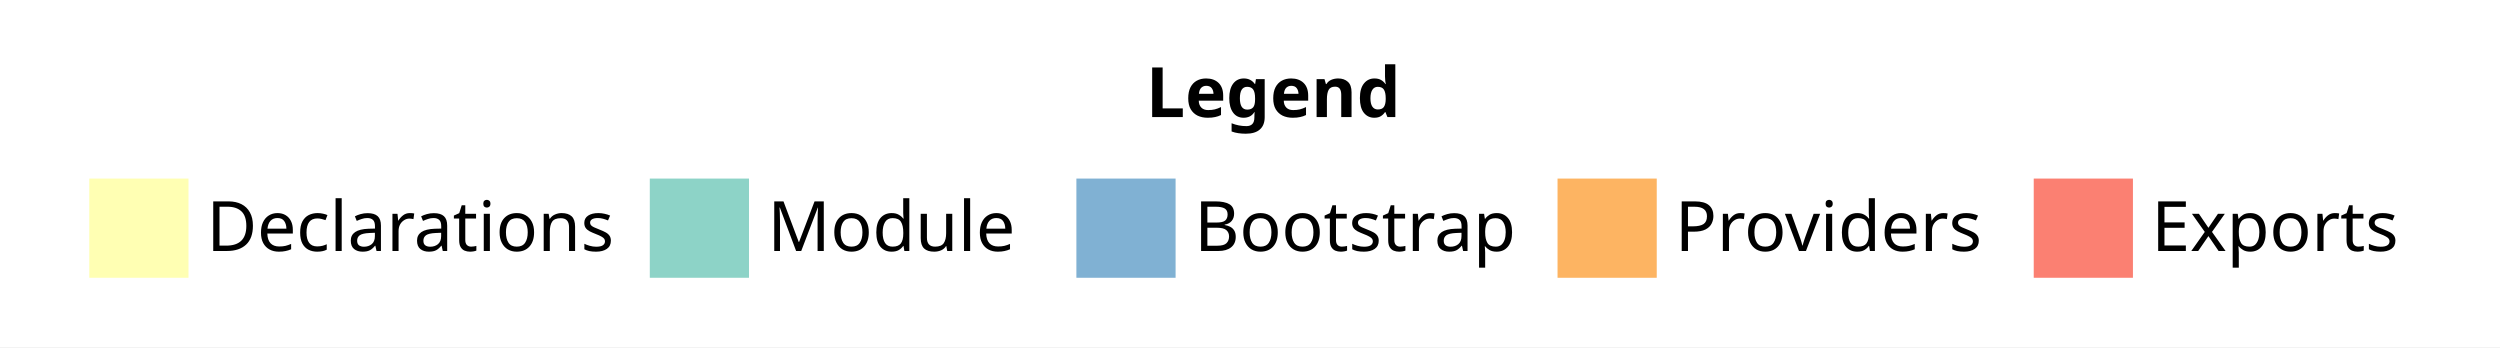
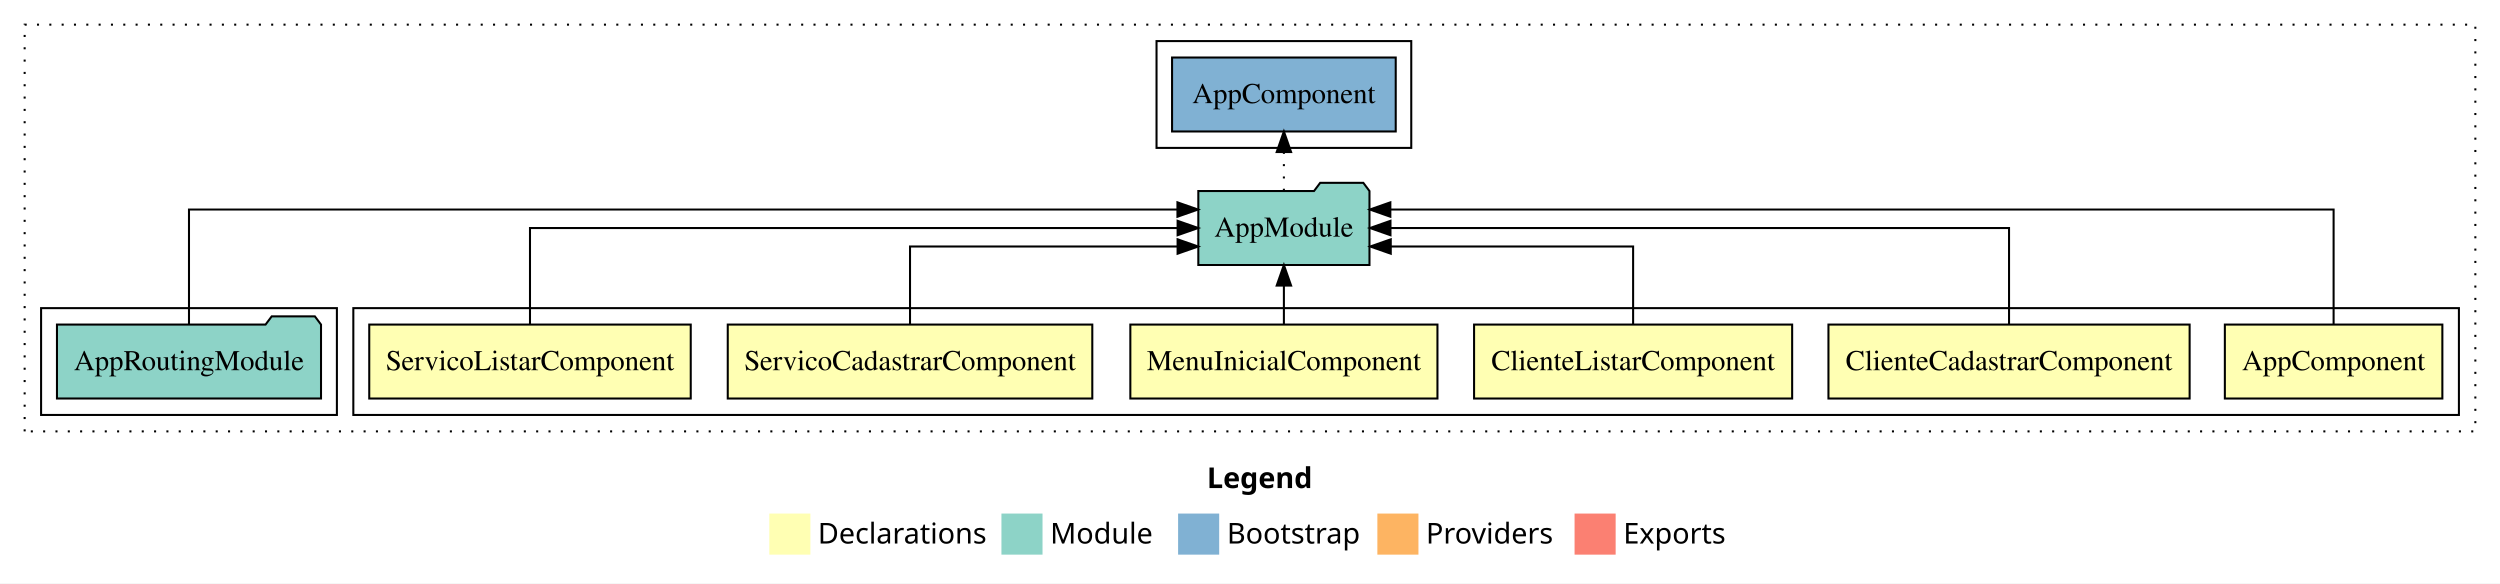
- <svg xmlns="http://www.w3.org/2000/svg" width="504pt" height="70pt" viewBox="0.00 0.00 504.00 70.00">
-   <g id="graph0" class="graph" transform="scale(1 1) rotate(0) translate(4 66)">
-     <polygon fill="white" stroke="transparent" points="-4,4 -4,-66 500,-66 500,4 -4,4" />
-     <text text-anchor="start" x="227.01" y="-42.4" font-family="Times-12" font-weight="bold" font-size="14.00">Legend</text>
-     <polygon fill="#ffffb3" stroke="transparent" points="14,-10 14,-30 34,-30 34,-10 14,-10" />
-     <text text-anchor="start" x="37.63" y="-15.4" font-family="Times-12" font-size="14.00">  Declarations</text>
-     <polygon fill="#8dd3c7" stroke="transparent" points="127,-10 127,-30 147,-30 147,-10 127,-10" />
-     <text text-anchor="start" x="150.73" y="-15.4" font-family="Times-12" font-size="14.00">  Module</text>
-     <polygon fill="#80b1d3" stroke="transparent" points="213,-10 213,-30 233,-30 233,-10 213,-10" />
-     <text text-anchor="start" x="236.78" y="-15.4" font-family="Times-12" font-size="14.00">  Bootstrap</text>
-     <polygon fill="#fdb462" stroke="transparent" points="310,-10 310,-30 330,-30 330,-10 310,-10" />
-     <text text-anchor="start" x="333.67" y="-15.4" font-family="Times-12" font-size="14.00">  Providers</text>
-     <polygon fill="#fb8072" stroke="transparent" points="406,-10 406,-30 426,-30 426,-10 406,-10" />
-     <text text-anchor="start" x="429.73" y="-15.4" font-family="Times-12" font-size="14.00">  Exports</text>
+ <svg xmlns="http://www.w3.org/2000/svg" width="1217pt" height="284pt" viewBox="0.00 0.00 1217.00 284.00">
+   <g id="graph0" class="graph" transform="scale(1 1) rotate(0) translate(4 280)">
+     <polygon fill="white" stroke="transparent" points="-4,4 -4,-280 1213,-280 1213,4 -4,4" />
+     <text text-anchor="start" x="583.51" y="-42.4" font-family="Times-12" font-weight="bold" font-size="14.00">Legend</text>
+     <polygon fill="#ffffb3" stroke="transparent" points="370.5,-10 370.5,-30 390.5,-30 390.5,-10 370.5,-10" />
+     <text text-anchor="start" x="394.13" y="-15.4" font-family="Times-12" font-size="14.00">  Declarations</text>
+     <polygon fill="#8dd3c7" stroke="transparent" points="483.5,-10 483.5,-30 503.5,-30 503.5,-10 483.5,-10" />
+     <text text-anchor="start" x="507.23" y="-15.4" font-family="Times-12" font-size="14.00">  Module</text>
+     <polygon fill="#80b1d3" stroke="transparent" points="569.5,-10 569.5,-30 589.5,-30 589.5,-10 569.5,-10" />
+     <text text-anchor="start" x="593.28" y="-15.4" font-family="Times-12" font-size="14.00">  Bootstrap</text>
+     <polygon fill="#fdb462" stroke="transparent" points="666.5,-10 666.5,-30 686.5,-30 686.5,-10 666.5,-10" />
+     <text text-anchor="start" x="690.17" y="-15.4" font-family="Times-12" font-size="14.00">  Providers</text>
+     <polygon fill="#fb8072" stroke="transparent" points="762.5,-10 762.5,-30 782.5,-30 782.5,-10 762.5,-10" />
+     <text text-anchor="start" x="786.23" y="-15.4" font-family="Times-12" font-size="14.00">  Exports</text>
+     <g id="clust1" class="cluster">
+       <polygon fill="none" stroke="black" stroke-dasharray="1,5" points="8,-70 8,-268 1201,-268 1201,-70 8,-70" />
+     </g>
+     <g id="clust2" class="cluster">
+       <polygon fill="none" stroke="black" points="168,-78 168,-130 1193,-130 1193,-78 168,-78" />
+     </g>
+     <g id="clust9" class="cluster">
+       <polygon fill="none" stroke="black" points="16,-78 16,-130 160,-130 160,-78 16,-78" />
+     </g>
+     <g id="clust11" class="cluster">
+       <polygon fill="none" stroke="black" points="559,-208 559,-260 683,-260 683,-208 559,-208" />
+     </g>
+     <g id="node1" class="node">
+       <polygon fill="#ffffb3" stroke="black" points="1184.94,-122 1079.06,-122 1079.06,-86 1184.94,-86 1184.94,-122" />
+       <text text-anchor="middle" x="1132" y="-99.8" font-family="Times,serif" font-size="14.00">AppComponent</text>
+     </g>
+     <g id="node7" class="node">
+       <polygon fill="#8dd3c7" stroke="black" points="662.66,-187 659.66,-191 638.66,-191 635.66,-187 579.34,-187 579.34,-151 662.66,-151 662.66,-187" />
+       <text text-anchor="middle" x="621" y="-164.8" font-family="Times,serif" font-size="14.00">AppModule</text>
+     </g>
+     <g id="edge1" class="edge">
+       <path fill="none" stroke="black" d="M1132,-122.29C1132,-144.21 1132,-178 1132,-178 1132,-178 672.82,-178 672.82,-178" />
+       <polygon fill="black" stroke="black" points="672.82,-174.5 662.82,-178 672.82,-181.5 672.82,-174.5" />
+     </g>
+     <g id="node2" class="node">
+       <polygon fill="#ffffb3" stroke="black" points="1061.91,-122 886.09,-122 886.09,-86 1061.91,-86 1061.91,-122" />
+       <text text-anchor="middle" x="974" y="-99.8" font-family="Times,serif" font-size="14.00">ClienteCadastrarComponent</text>
+     </g>
+     <g id="edge2" class="edge">
+       <path fill="none" stroke="black" d="M974,-122.11C974,-141.34 974,-169 974,-169 974,-169 672.88,-169 672.88,-169" />
+       <polygon fill="black" stroke="black" points="672.88,-165.5 662.88,-169 672.88,-172.5 672.88,-165.5" />
+     </g>
+     <g id="node3" class="node">
+       <polygon fill="#ffffb3" stroke="black" points="868.42,-122 713.58,-122 713.58,-86 868.42,-86 868.42,-122" />
+       <text text-anchor="middle" x="791" y="-99.8" font-family="Times,serif" font-size="14.00">ClienteListarComponent</text>
+     </g>
+     <g id="edge3" class="edge">
+       <path fill="none" stroke="black" d="M791,-122.03C791,-138.4 791,-160 791,-160 791,-160 673.02,-160 673.02,-160" />
+       <polygon fill="black" stroke="black" points="673.02,-156.5 663.02,-160 673.02,-163.5 673.02,-156.5" />
+     </g>
+     <g id="node4" class="node">
+       <polygon fill="#ffffb3" stroke="black" points="695.75,-122 546.25,-122 546.25,-86 695.75,-86 695.75,-122" />
+       <text text-anchor="middle" x="621" y="-99.8" font-family="Times,serif" font-size="14.00">MenuInicialComponent</text>
+     </g>
+     <g id="edge4" class="edge">
+       <path fill="none" stroke="black" d="M621,-122.11C621,-122.11 621,-140.99 621,-140.99" />
+       <polygon fill="black" stroke="black" points="617.5,-140.99 621,-150.99 624.5,-140.99 617.5,-140.99" />
+     </g>
+     <g id="node5" class="node">
+       <polygon fill="#ffffb3" stroke="black" points="527.73,-122 350.27,-122 350.27,-86 527.73,-86 527.73,-122" />
+       <text text-anchor="middle" x="439" y="-99.8" font-family="Times,serif" font-size="14.00">ServicoCadastrarComponent</text>
+     </g>
+     <g id="edge5" class="edge">
+       <path fill="none" stroke="black" d="M439,-122.03C439,-138.4 439,-160 439,-160 439,-160 569.25,-160 569.25,-160" />
+       <polygon fill="black" stroke="black" points="569.25,-163.5 579.25,-160 569.25,-156.5 569.25,-163.5" />
+     </g>
+     <g id="node6" class="node">
+       <polygon fill="#ffffb3" stroke="black" points="332.25,-122 175.75,-122 175.75,-86 332.25,-86 332.25,-122" />
+       <text text-anchor="middle" x="254" y="-99.8" font-family="Times,serif" font-size="14.00">ServicoListarComponent</text>
+     </g>
+     <g id="edge6" class="edge">
+       <path fill="none" stroke="black" d="M254,-122.11C254,-141.34 254,-169 254,-169 254,-169 569.26,-169 569.26,-169" />
+       <polygon fill="black" stroke="black" points="569.26,-172.5 579.26,-169 569.26,-165.5 569.26,-172.5" />
+     </g>
+     <g id="node9" class="node">
+       <polygon fill="#80b1d3" stroke="black" points="675.44,-252 566.56,-252 566.56,-216 675.44,-216 675.44,-252" />
+       <text text-anchor="middle" x="621" y="-229.8" font-family="Times,serif" font-size="14.00">AppComponent </text>
+     </g>
+     <g id="edge8" class="edge">
+       <path fill="none" stroke="black" stroke-dasharray="1,5" d="M621,-187.11C621,-187.11 621,-205.99 621,-205.99" />
+       <polygon fill="black" stroke="black" points="617.5,-205.99 621,-215.99 624.5,-205.99 617.5,-205.99" />
+     </g>
+     <g id="node8" class="node">
+       <polygon fill="#8dd3c7" stroke="black" points="152.27,-122 149.27,-126 128.27,-126 125.27,-122 23.73,-122 23.73,-86 152.27,-86 152.27,-122" />
+       <text text-anchor="middle" x="88" y="-99.8" font-family="Times,serif" font-size="14.00">AppRoutingModule</text>
+     </g>
+     <g id="edge7" class="edge">
+       <path fill="none" stroke="black" d="M88,-122.29C88,-144.21 88,-178 88,-178 88,-178 569.18,-178 569.18,-178" />
+       <polygon fill="black" stroke="black" points="569.18,-181.5 579.18,-178 569.18,-174.5 569.18,-181.5" />
+     </g>
  </g>
</svg>
